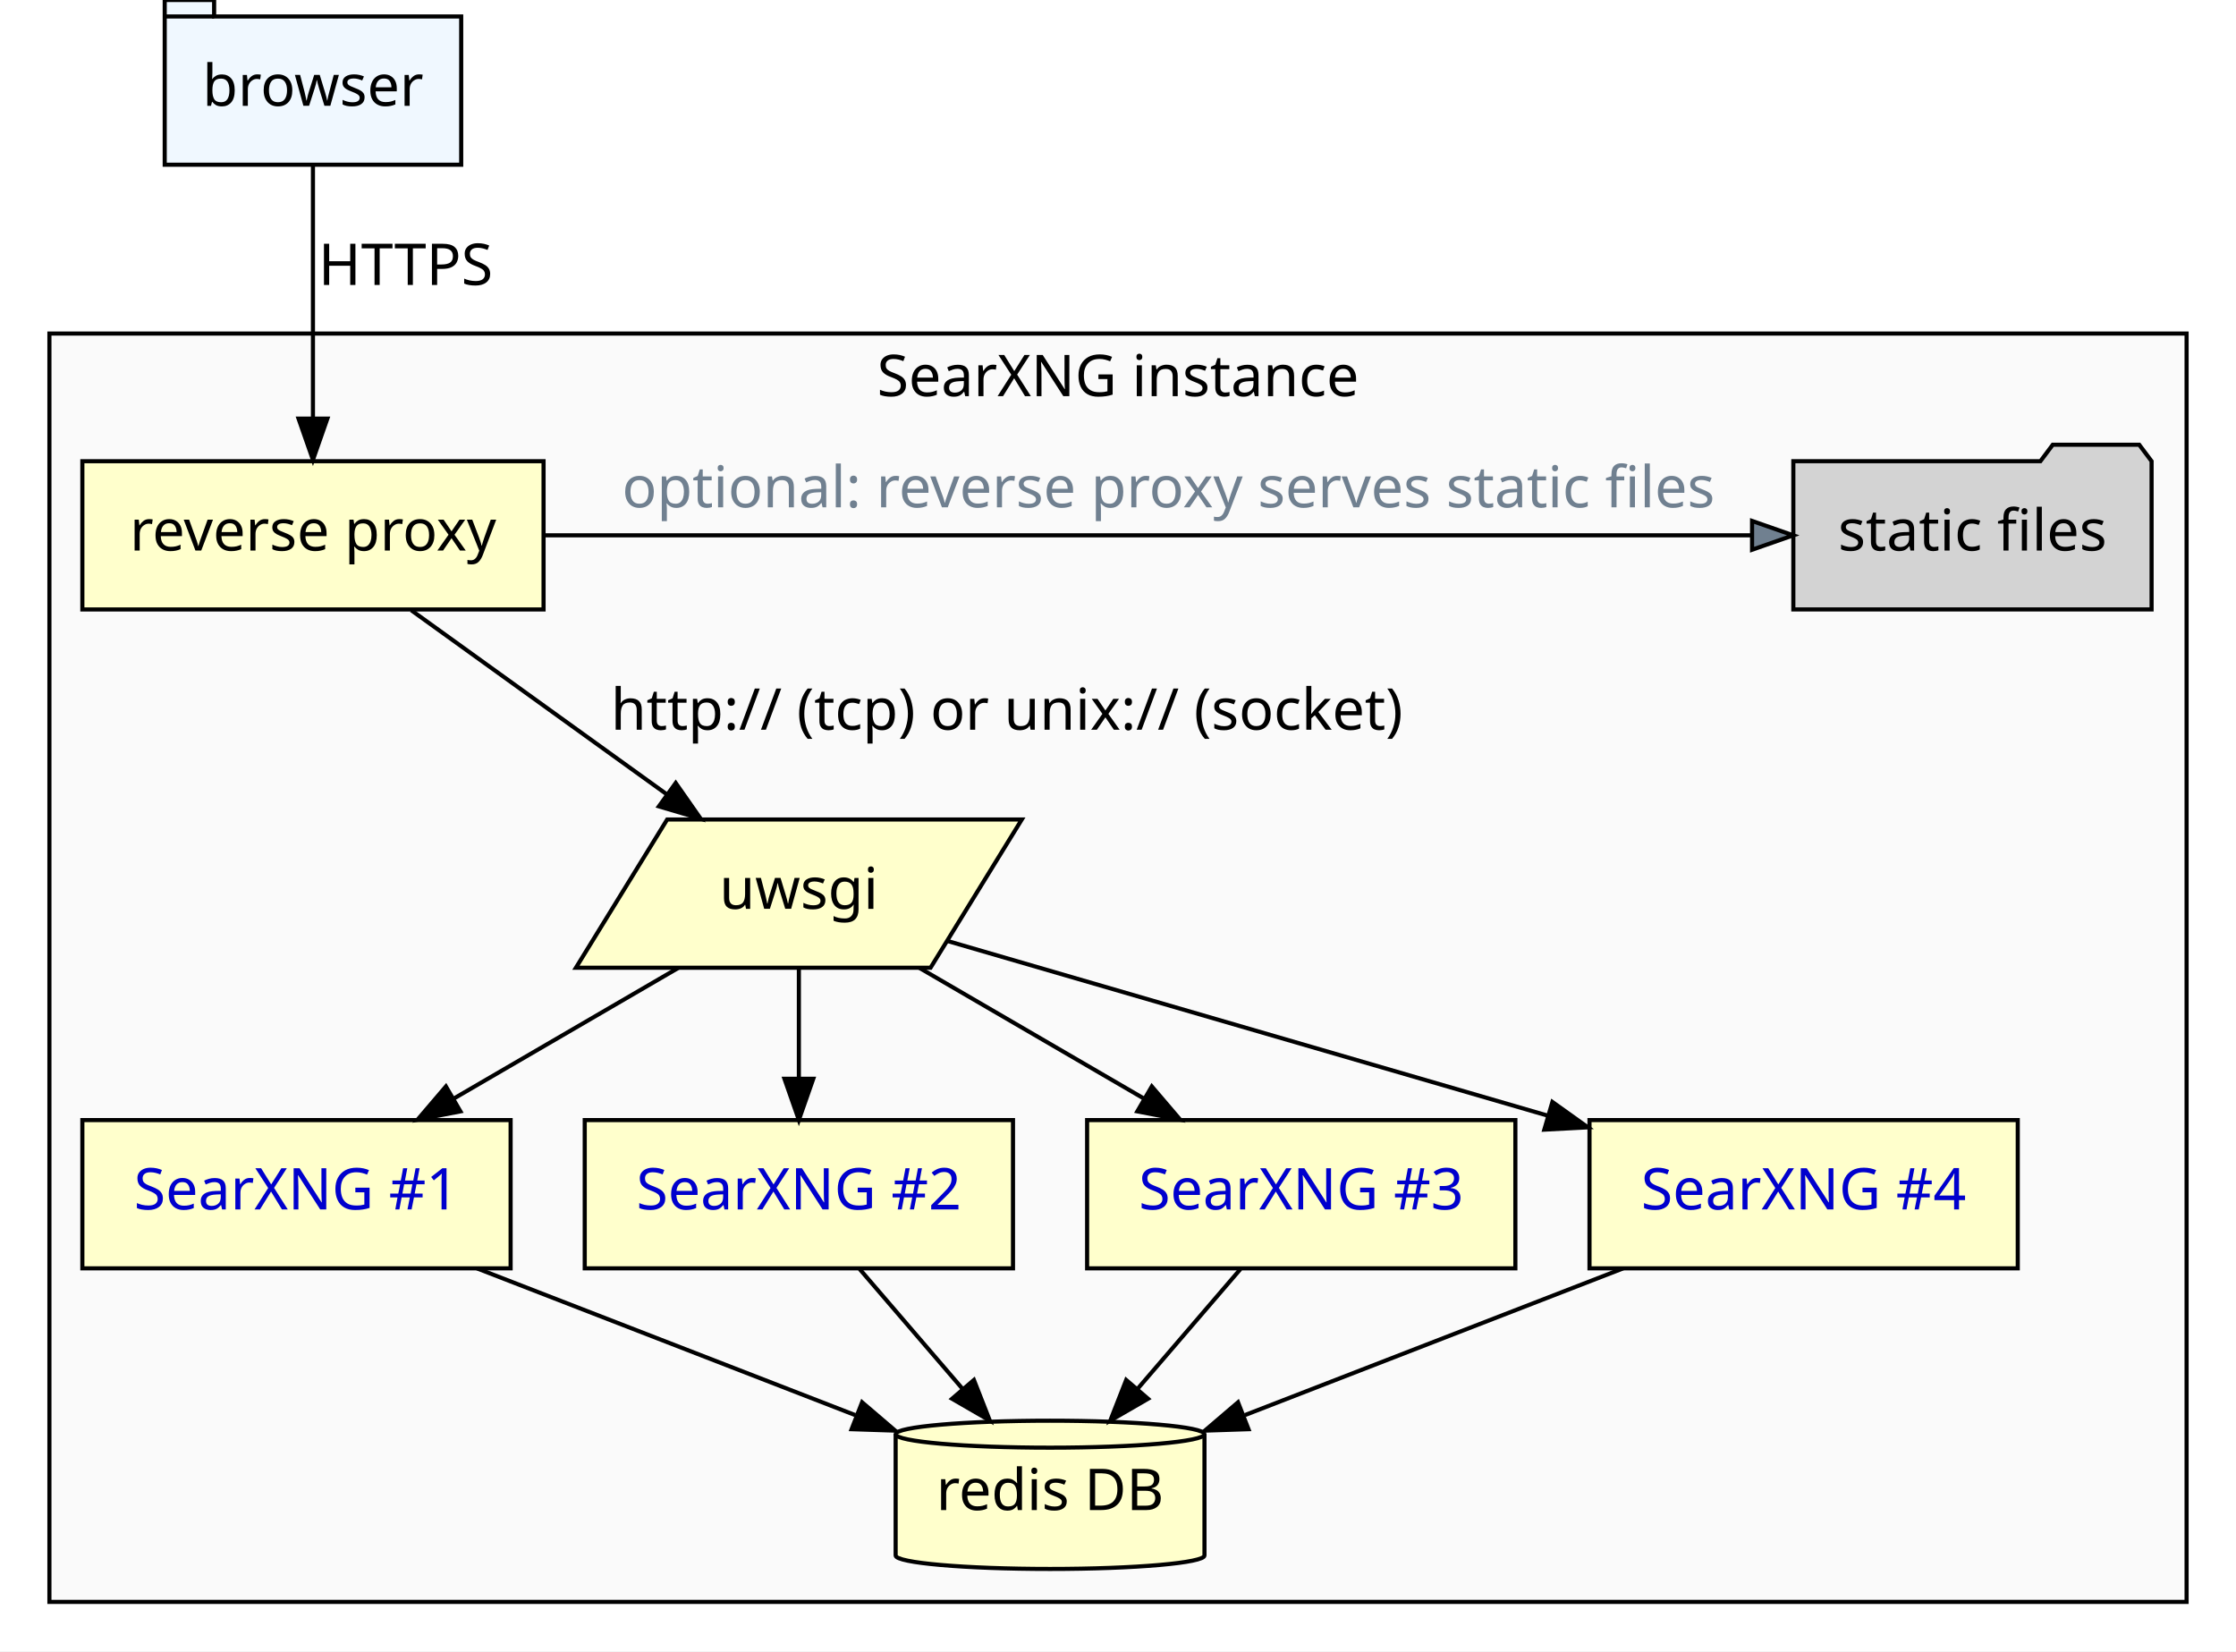
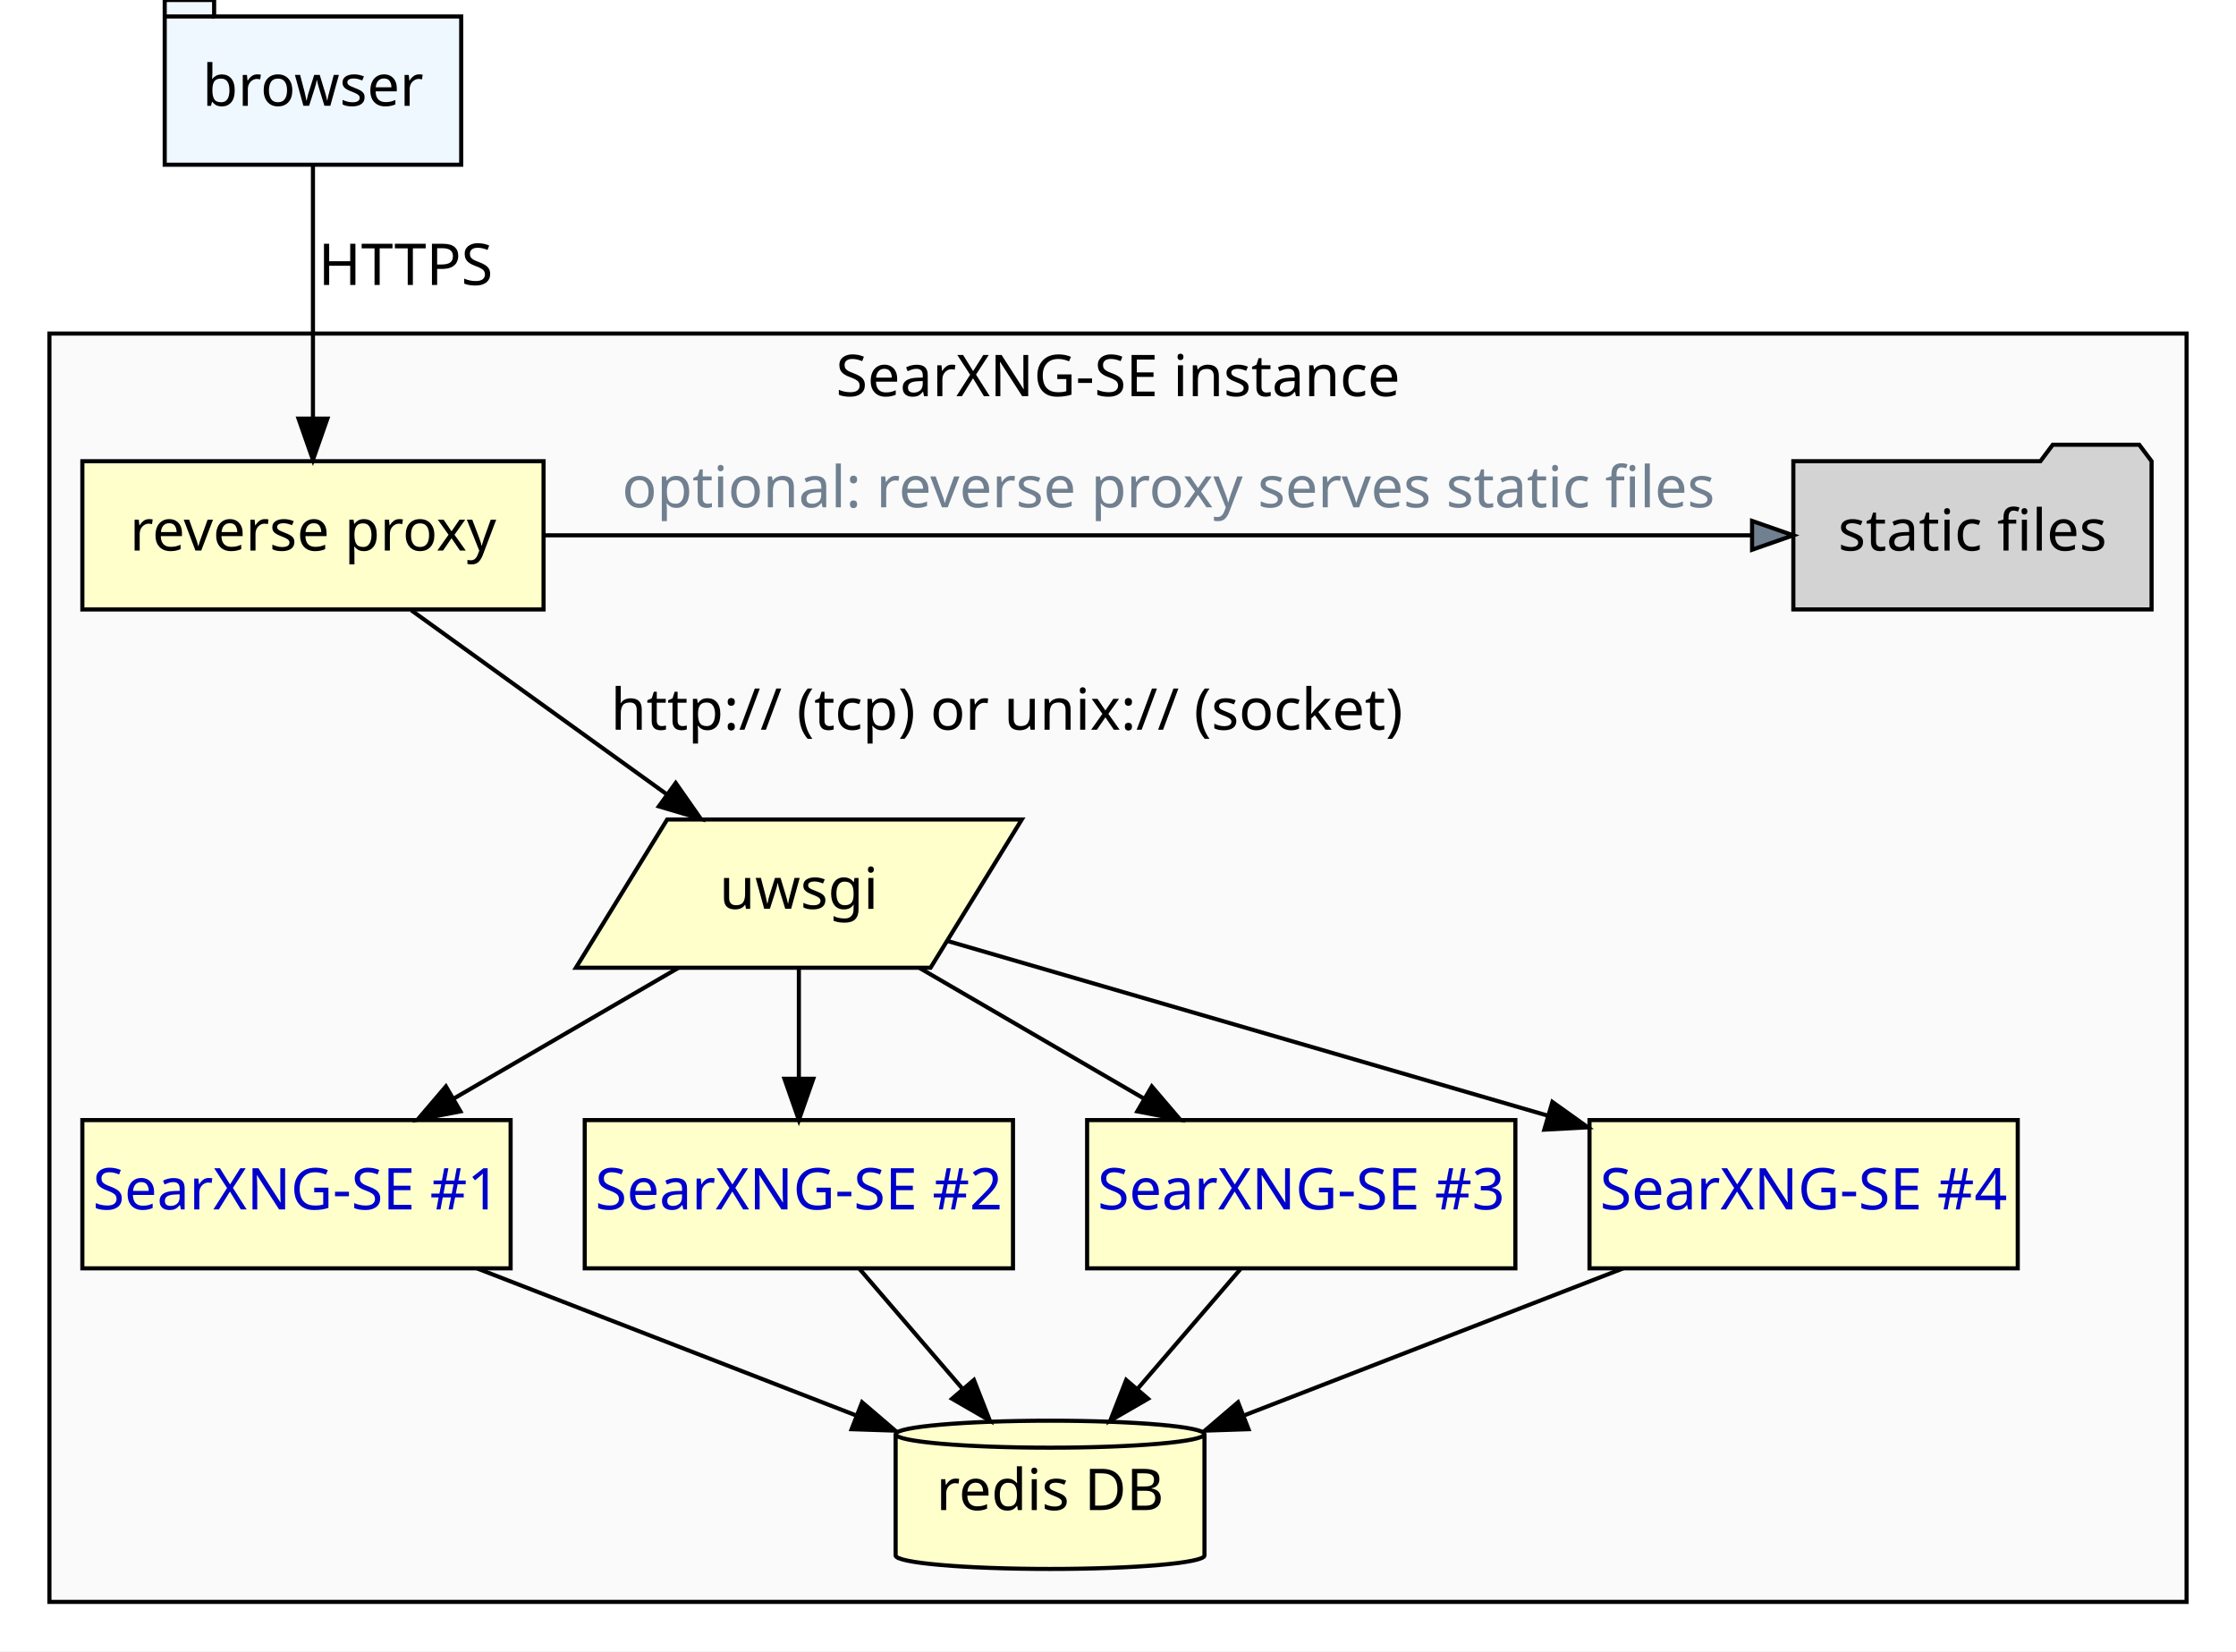
<svg xmlns="http://www.w3.org/2000/svg" xmlns:xlink="http://www.w3.org/1999/xlink" width="543pt" height="401pt" viewBox="0.00 0.00 543.00 401.00">
  <g id="graph0" class="graph" transform="scale(1 1) rotate(0) translate(4 397)">
    <polygon fill="white" stroke="transparent" points="-4,4 -4,-397 539,-397 539,4 -4,4" />
    <g id="clust1" class="cluster">
      <polygon fill="#fafafa" stroke="black" points="8,-8 8,-316 527,-316 527,-8 8,-8" />
-       <text text-anchor="middle" x="267.5" y="-300.8" font-family="Sans" font-size="14.00">SearXNG instance</text>
+       <text text-anchor="middle" x="267.5" y="-300.8" font-family="Sans" font-size="14.00">SearXNG-SE instance</text>
    </g>
    <g id="node1" class="node">
      <polygon fill="aliceblue" stroke="black" points="108,-393 48,-393 48,-397 36,-397 36,-357 108,-357 108,-393" />
      <polyline fill="none" stroke="black" points="36,-393 48,-393 " />
      <text text-anchor="middle" x="72" y="-371.3" font-family="Sans" font-size="14.00">browser</text>
    </g>
    <g id="node2" class="node">
      <polygon fill="#ffffcc" stroke="black" points="128,-285 16,-285 16,-249 128,-249 128,-285" />
      <text text-anchor="middle" x="72" y="-263.3" font-family="Sans" font-size="14.00">reverse proxy</text>
    </g>
    <g id="edge1" class="edge">
      <path fill="none" stroke="black" d="M72,-356.97C72,-340.38 72,-314.88 72,-295.43" />
      <polygon fill="black" stroke="black" points="75.5,-295.34 72,-285.34 68.5,-295.34 75.5,-295.34" />
      <text text-anchor="middle" x="94.5" y="-327.8" font-family="Sans" font-size="14.00">HTTPS</text>
    </g>
    <g id="node3" class="node">
      <g id="a_node3">
        <a xlink:href="url to configure static files" xlink:title="static files">
          <polygon fill="lightgray" stroke="black" points="518.5,-285 515.5,-289 494.5,-289 491.5,-285 431.5,-285 431.5,-249 518.5,-249 518.5,-285" />
          <text text-anchor="middle" x="475" y="-263.3" font-family="Sans" font-size="14.00">static files</text>
        </a>
      </g>
    </g>
    <g id="edge2" class="edge">
      <path fill="none" stroke="black" d="M128.04,-267C205.6,-267 344.74,-267 421.13,-267" />
      <polygon fill="slategray" stroke="black" points="421.48,-270.5 431.48,-267 421.48,-263.5 421.48,-270.5" />
      <text text-anchor="middle" x="279.75" y="-273.8" font-family="Sans" font-size="14.00" fill="slategray">optional: reverse proxy serves static files</text>
    </g>
    <g id="node4" class="node">
      <g id="a_node4">
        <a xlink:href="https://docs.searxng.org/utils/searx.sh.html" xlink:title="uwsgi">
          <polygon fill="#ffffcc" stroke="black" points="244.14,-198 158.02,-198 135.86,-162 221.98,-162 244.14,-198" />
          <text text-anchor="middle" x="190" y="-176.3" font-family="Sans" font-size="14.00">uwsgi</text>
        </a>
      </g>
    </g>
    <g id="edge3" class="edge">
      <path fill="none" stroke="black" d="M95.88,-248.8C113.71,-235.95 138.28,-218.26 157.84,-204.17" />
      <polygon fill="black" stroke="black" points="160.09,-206.86 166.16,-198.18 156,-201.18 160.09,-206.86" />
      <text text-anchor="middle" x="240.5" y="-219.8" font-family="Sans" font-size="14.00">http:// (tcp) or unix:// (socket)</text>
    </g>
    <g id="node6" class="node">
      <polygon fill="#ffffcc" stroke="black" points="120,-125 16,-125 16,-89 120,-89 120,-125" />
-       <text text-anchor="middle" x="68" y="-103.3" font-family="Sans" font-size="14.00" fill="#0000cd">SearXNG #1</text>
+       <text text-anchor="middle" x="68" y="-103.3" font-family="Sans" font-size="14.00" fill="#0000cd">SearXNG-SE #1</text>
    </g>
    <g id="edge4" class="edge">
      <path fill="none" stroke="black" d="M160.78,-161.99C144.45,-152.49 123.91,-140.54 106.31,-130.29" />
      <polygon fill="black" stroke="black" points="107.81,-127.12 97.41,-125.11 104.29,-133.17 107.81,-127.12" />
    </g>
    <g id="node7" class="node">
      <polygon fill="#ffffcc" stroke="black" points="242,-125 138,-125 138,-89 242,-89 242,-125" />
-       <text text-anchor="middle" x="190" y="-103.3" font-family="Sans" font-size="14.00" fill="#0000cd">SearXNG #2</text>
+       <text text-anchor="middle" x="190" y="-103.3" font-family="Sans" font-size="14.00" fill="#0000cd">SearXNG-SE #2</text>
    </g>
    <g id="edge6" class="edge">
      <path fill="none" stroke="black" d="M190,-161.81C190,-153.79 190,-144.05 190,-135.07" />
      <polygon fill="black" stroke="black" points="193.5,-135.03 190,-125.03 186.5,-135.03 193.5,-135.03" />
    </g>
    <g id="node8" class="node">
      <polygon fill="#ffffcc" stroke="black" points="364,-125 260,-125 260,-89 364,-89 364,-125" />
-       <text text-anchor="middle" x="312" y="-103.3" font-family="Sans" font-size="14.00" fill="#0000cd">SearXNG #3</text>
+       <text text-anchor="middle" x="312" y="-103.3" font-family="Sans" font-size="14.00" fill="#0000cd">SearXNG-SE #3</text>
    </g>
    <g id="edge8" class="edge">
      <path fill="none" stroke="black" d="M219.22,-161.99C235.55,-152.49 256.09,-140.54 273.69,-130.29" />
      <polygon fill="black" stroke="black" points="275.71,-133.17 282.59,-125.11 272.19,-127.12 275.71,-133.17" />
    </g>
    <g id="node9" class="node">
      <polygon fill="#ffffcc" stroke="black" points="486,-125 382,-125 382,-89 486,-89 486,-125" />
-       <text text-anchor="middle" x="434" y="-103.3" font-family="Sans" font-size="14.00" fill="#0000cd">SearXNG #4</text>
+       <text text-anchor="middle" x="434" y="-103.3" font-family="Sans" font-size="14.00" fill="#0000cd">SearXNG-SE #4</text>
    </g>
    <g id="edge10" class="edge">
      <path fill="none" stroke="black" d="M226,-168.52C264.37,-157.36 325.82,-139.48 372,-126.04" />
      <polygon fill="black" stroke="black" points="372.99,-129.4 381.61,-123.24 371.03,-122.68 372.99,-129.4" />
    </g>
    <g id="node5" class="node">
      <path fill="#ffffcc" stroke="black" d="M288.5,-48.73C288.5,-50.53 271.69,-52 251,-52 230.31,-52 213.5,-50.53 213.5,-48.73 213.5,-48.73 213.5,-19.27 213.5,-19.27 213.5,-17.47 230.31,-16 251,-16 271.69,-16 288.5,-17.47 288.5,-19.27 288.5,-19.27 288.5,-48.73 288.5,-48.73" />
      <path fill="none" stroke="black" d="M288.5,-48.73C288.5,-46.92 271.69,-45.45 251,-45.45 230.31,-45.45 213.5,-46.92 213.5,-48.73" />
      <text text-anchor="middle" x="251" y="-30.3" font-family="Sans" font-size="14.00">redis DB</text>
    </g>
    <g id="edge5" class="edge">
      <path fill="none" stroke="black" d="M111.83,-88.99C139.55,-78.24 175.36,-64.35 203.71,-53.35" />
      <polygon fill="black" stroke="black" points="205.35,-56.47 213.4,-49.59 202.81,-49.94 205.35,-56.47" />
    </g>
    <g id="edge7" class="edge">
      <path fill="none" stroke="black" d="M204.77,-88.81C212.26,-80.09 221.5,-69.34 229.74,-59.75" />
      <polygon fill="black" stroke="black" points="232.51,-61.89 236.37,-52.03 227.2,-57.33 232.51,-61.89" />
    </g>
    <g id="edge9" class="edge">
      <path fill="none" stroke="black" d="M297.23,-88.81C289.74,-80.09 280.5,-69.34 272.26,-59.75" />
      <polygon fill="black" stroke="black" points="274.8,-57.33 265.63,-52.03 269.49,-61.89 274.8,-57.33" />
    </g>
    <g id="edge11" class="edge">
      <path fill="none" stroke="black" d="M390.17,-88.99C362.45,-78.24 326.64,-64.35 298.29,-53.35" />
      <polygon fill="black" stroke="black" points="299.19,-49.94 288.6,-49.59 296.65,-56.47 299.19,-49.94" />
    </g>
  </g>
</svg>
